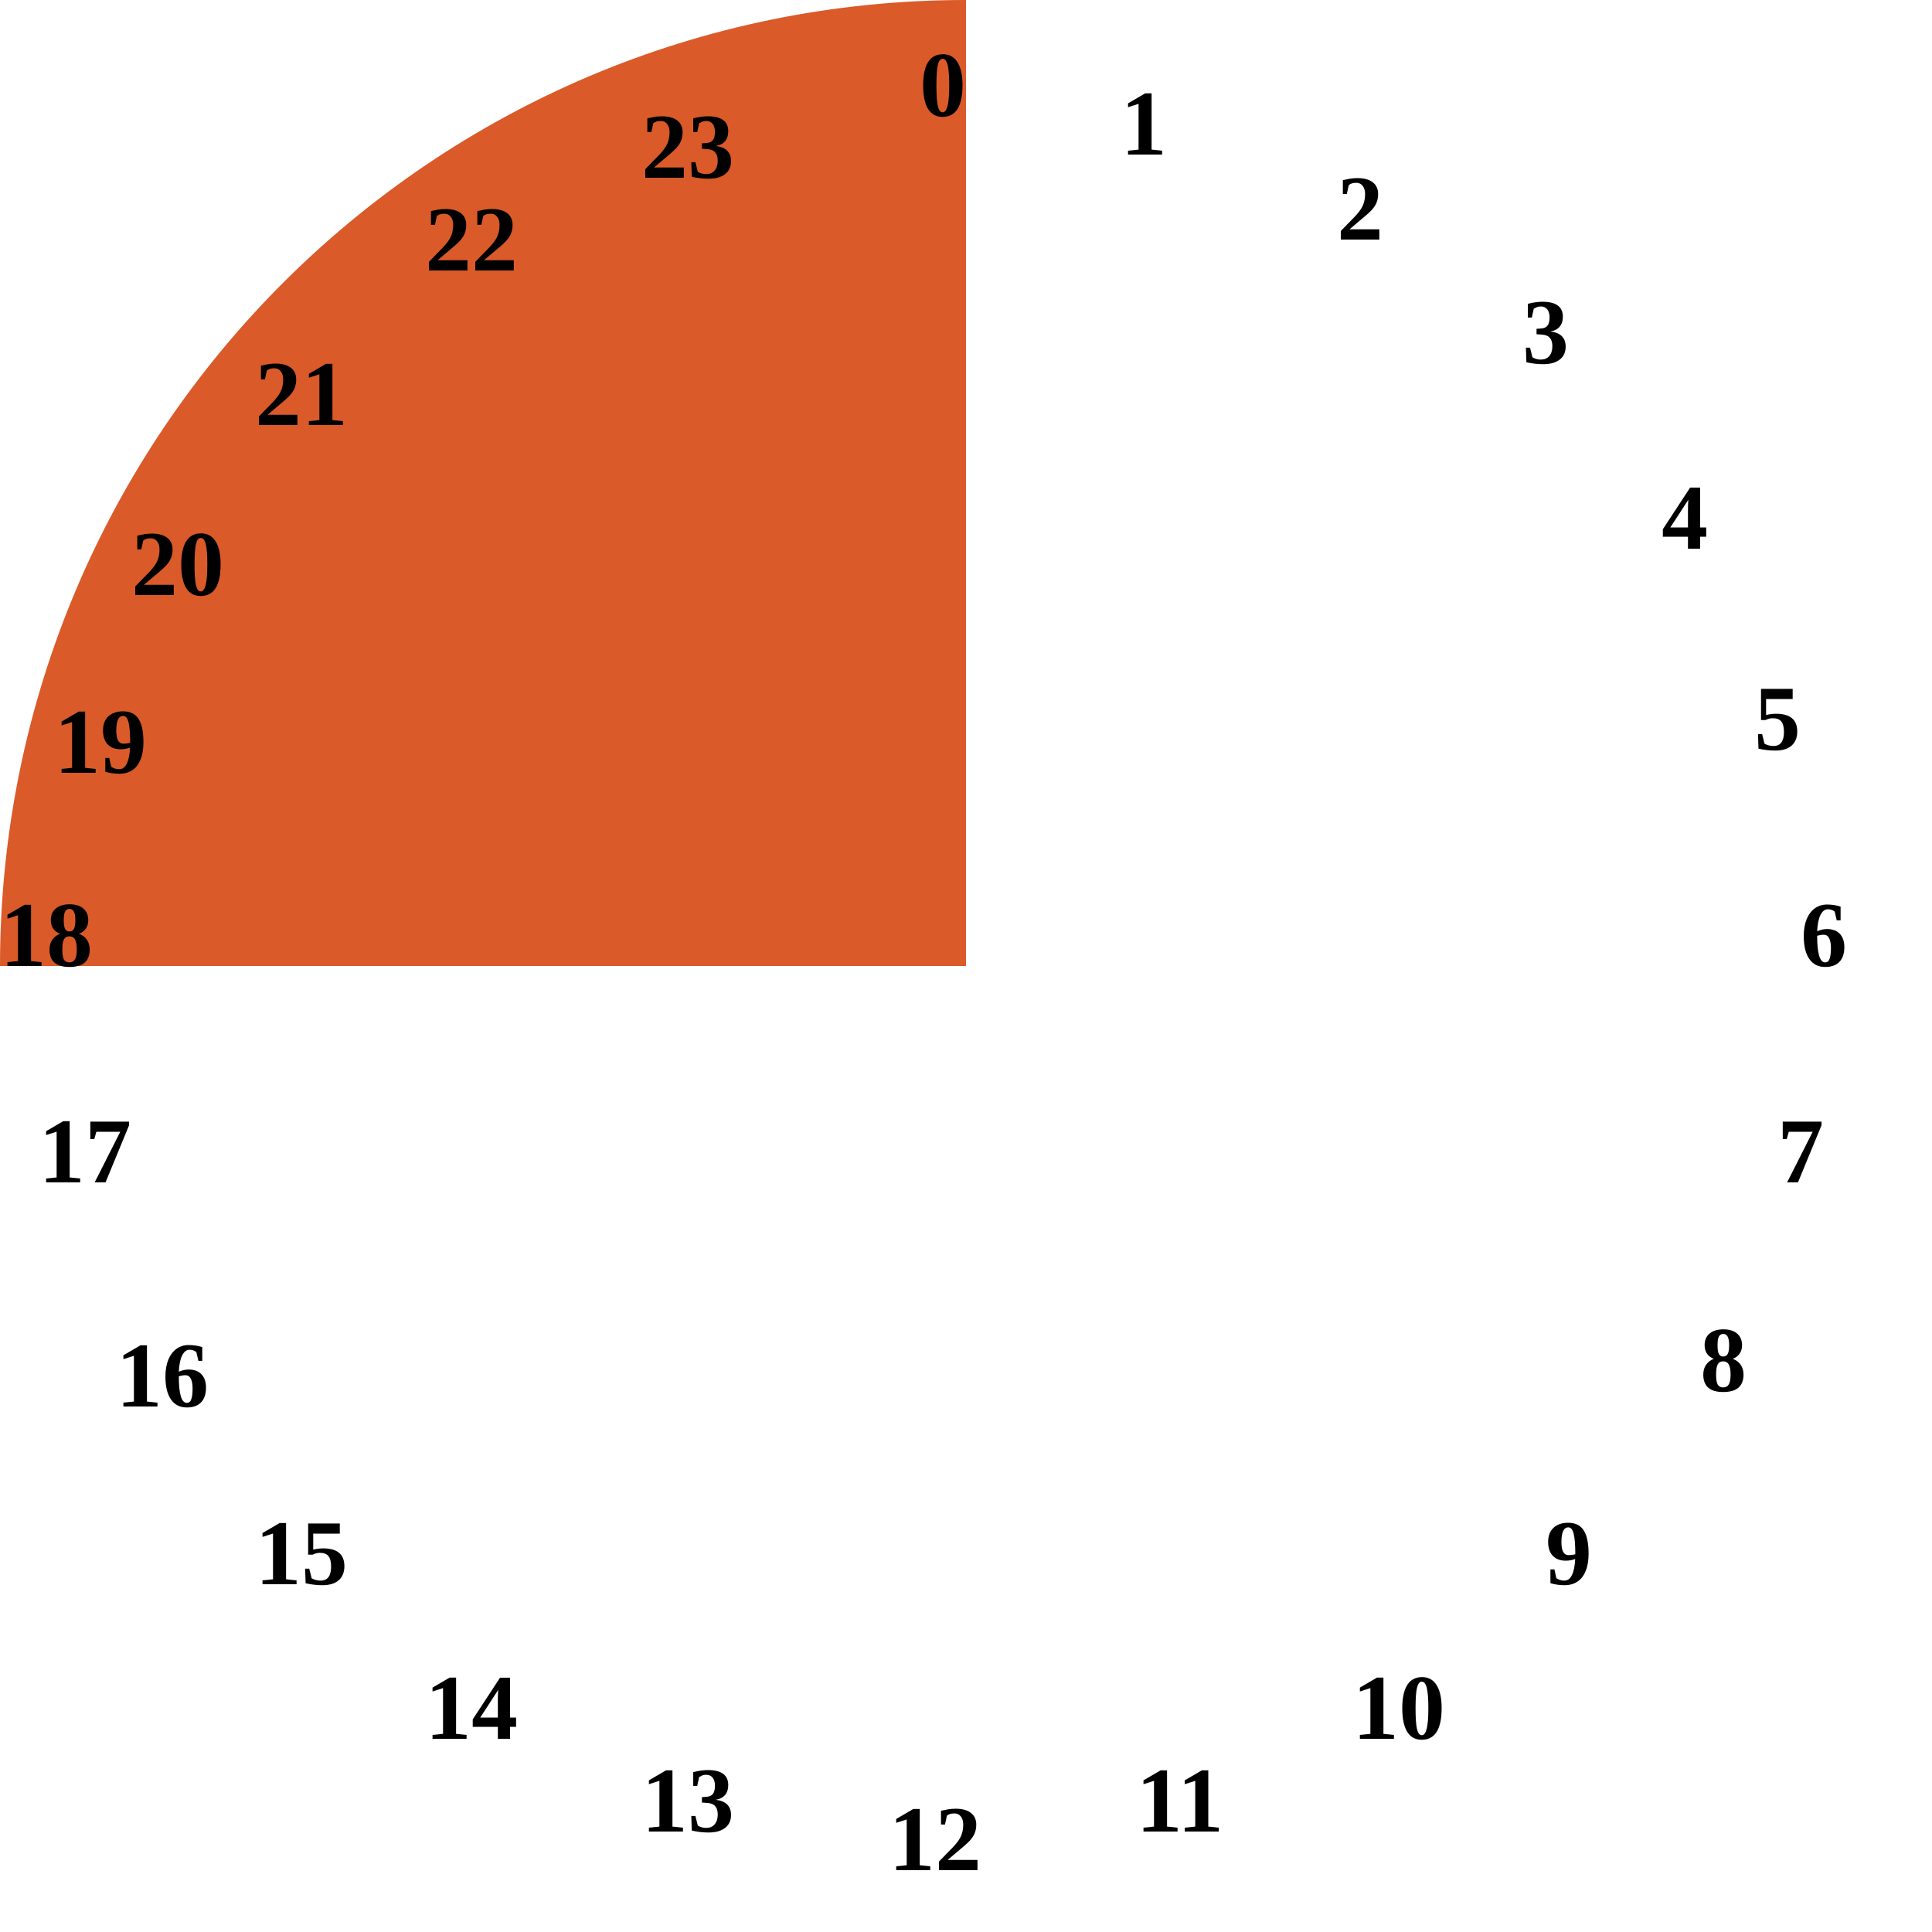
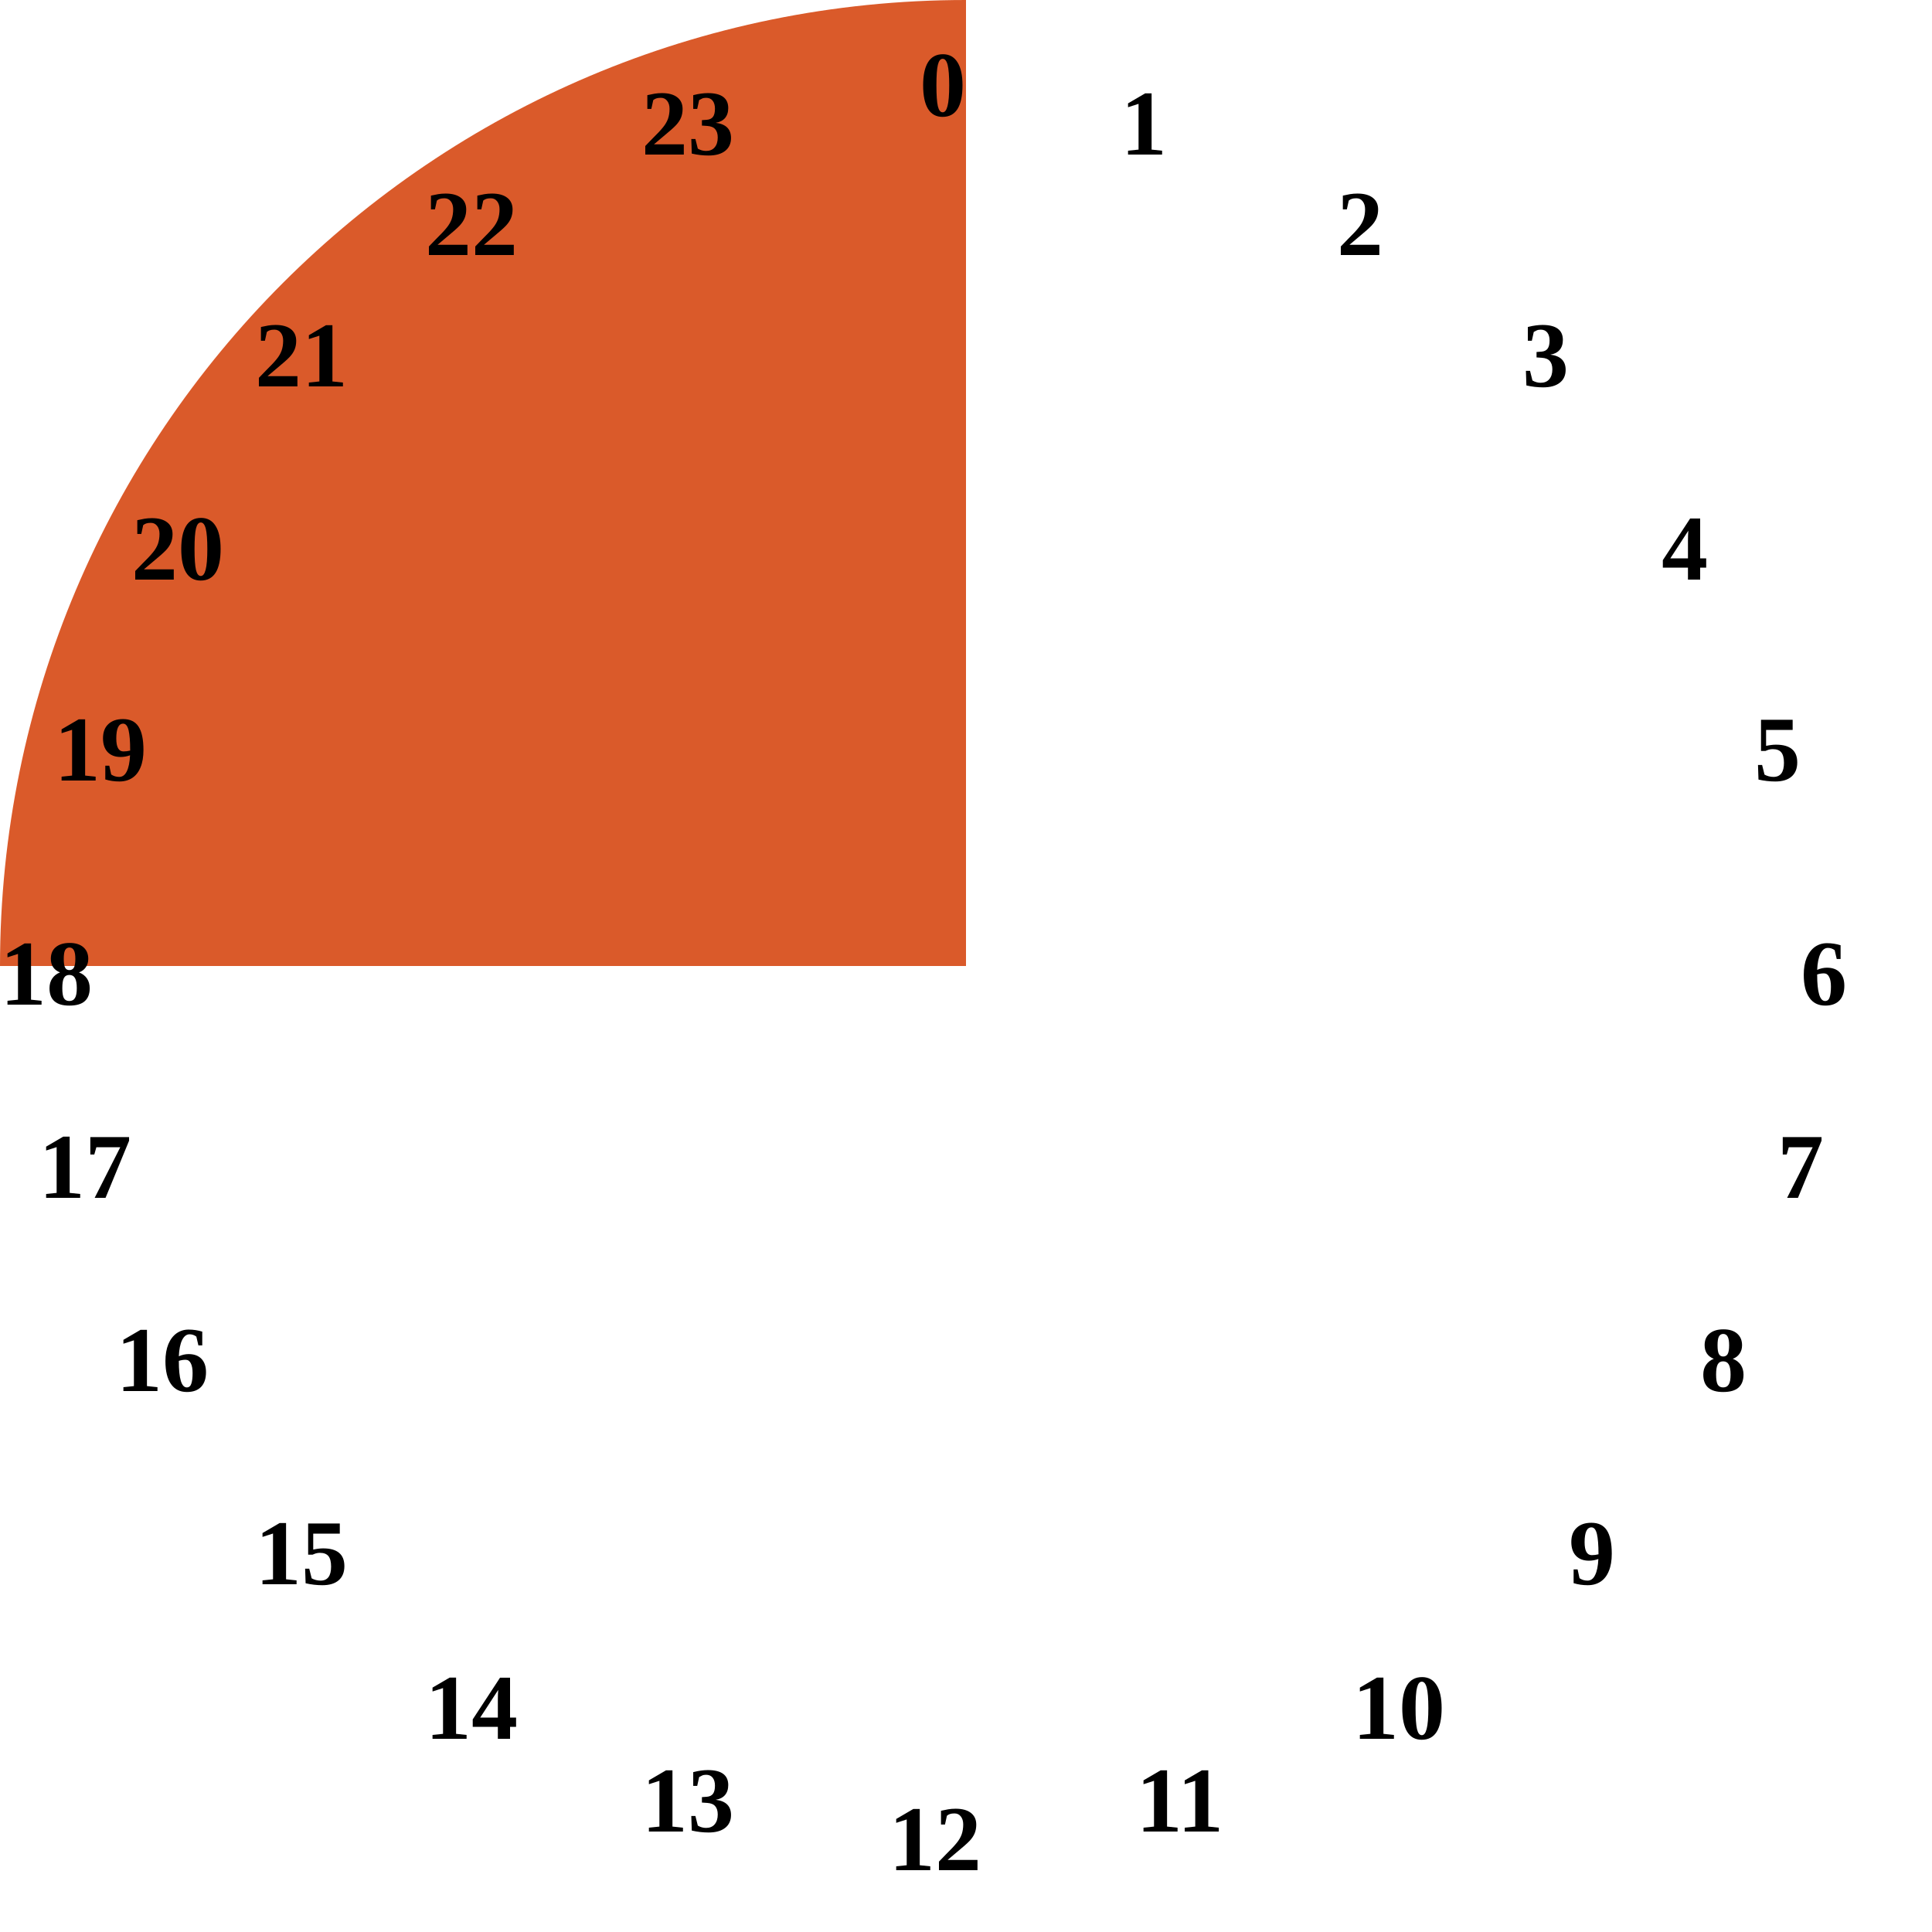
<svg xmlns="http://www.w3.org/2000/svg" version="1.1" width="250" height="250">
  <clipPath id="evening">
    <rect x="0" y="0" width="125" height="125" />
  </clipPath>
  <circle cx="125" cy="125" r="125" fill="#DA5A2A" clip-path="url(#evening)" />
  <clipPath id="cut-bottom-right">
    <rect x="125" y="25" width="100" height="100" />
  </clipPath>
  <text x="119" y="15" font-weight="bold">0</text>
  <text x="115" y="242" font-weight="bold">12</text>
  <text x="145" y="20" font-weight="bold">1</text>
  <text x="83" y="237" font-weight="bold">13</text>
-   <text x="173" y="31" font-weight="bold">2</text>
+   <text x="173" y="33" font-weight="bold">2</text>
  <text x="55" y="225" font-weight="bold">14</text>
-   <text x="197" y="47" font-weight="bold">3</text>
+   <text x="197" y="50" font-weight="bold">3</text>
  <text x="33" y="205" font-weight="bold">15</text>
-   <text x="215" y="71" font-weight="bold">4</text>
-   <text x="15" y="182" font-weight="bold">16</text>
-   <text x="227" y="97" font-weight="bold">5</text>
-   <text x="5" y="153" font-weight="bold">17</text>
-   <text x="233" y="125" font-weight="bold">6</text>
-   <text x="0" y="125" font-weight="bold">18</text>
-   <text x="230" y="153" font-weight="bold">7</text>
-   <text x="7" y="100" font-weight="bold">19</text>
+   <text x="215" y="75" font-weight="bold">4</text>
+   <text x="15" y="180" font-weight="bold">16</text>
+   <text x="227" y="101" font-weight="bold">5</text>
+   <text x="5" y="155" font-weight="bold">17</text>
+   <text x="233" y="130" font-weight="bold">6</text>
+   <text x="0" y="130" font-weight="bold">18</text>
+   <text x="230" y="155" font-weight="bold">7</text>
+   <text x="7" y="101" font-weight="bold">19</text>
  <text x="220" y="180" font-weight="bold">8</text>
-   <text x="17" y="77" font-weight="bold">20</text>
-   <text x="200" y="205" font-weight="bold">9</text>
-   <text x="33" y="55" font-weight="bold">21</text>
+   <text x="17" y="75" font-weight="bold">20</text>
+   <text x="203" y="205" font-weight="bold">9</text>
+   <text x="33" y="50" font-weight="bold">21</text>
  <text x="175" y="225" font-weight="bold">10</text>
-   <text x="55" y="35" font-weight="bold">22</text>
+   <text x="55" y="33" font-weight="bold">22</text>
  <text x="147" y="237" font-weight="bold">11</text>
-   <text x="83" y="23" font-weight="bold">23</text>
+   <text x="83" y="20" font-weight="bold">23</text>
</svg>
